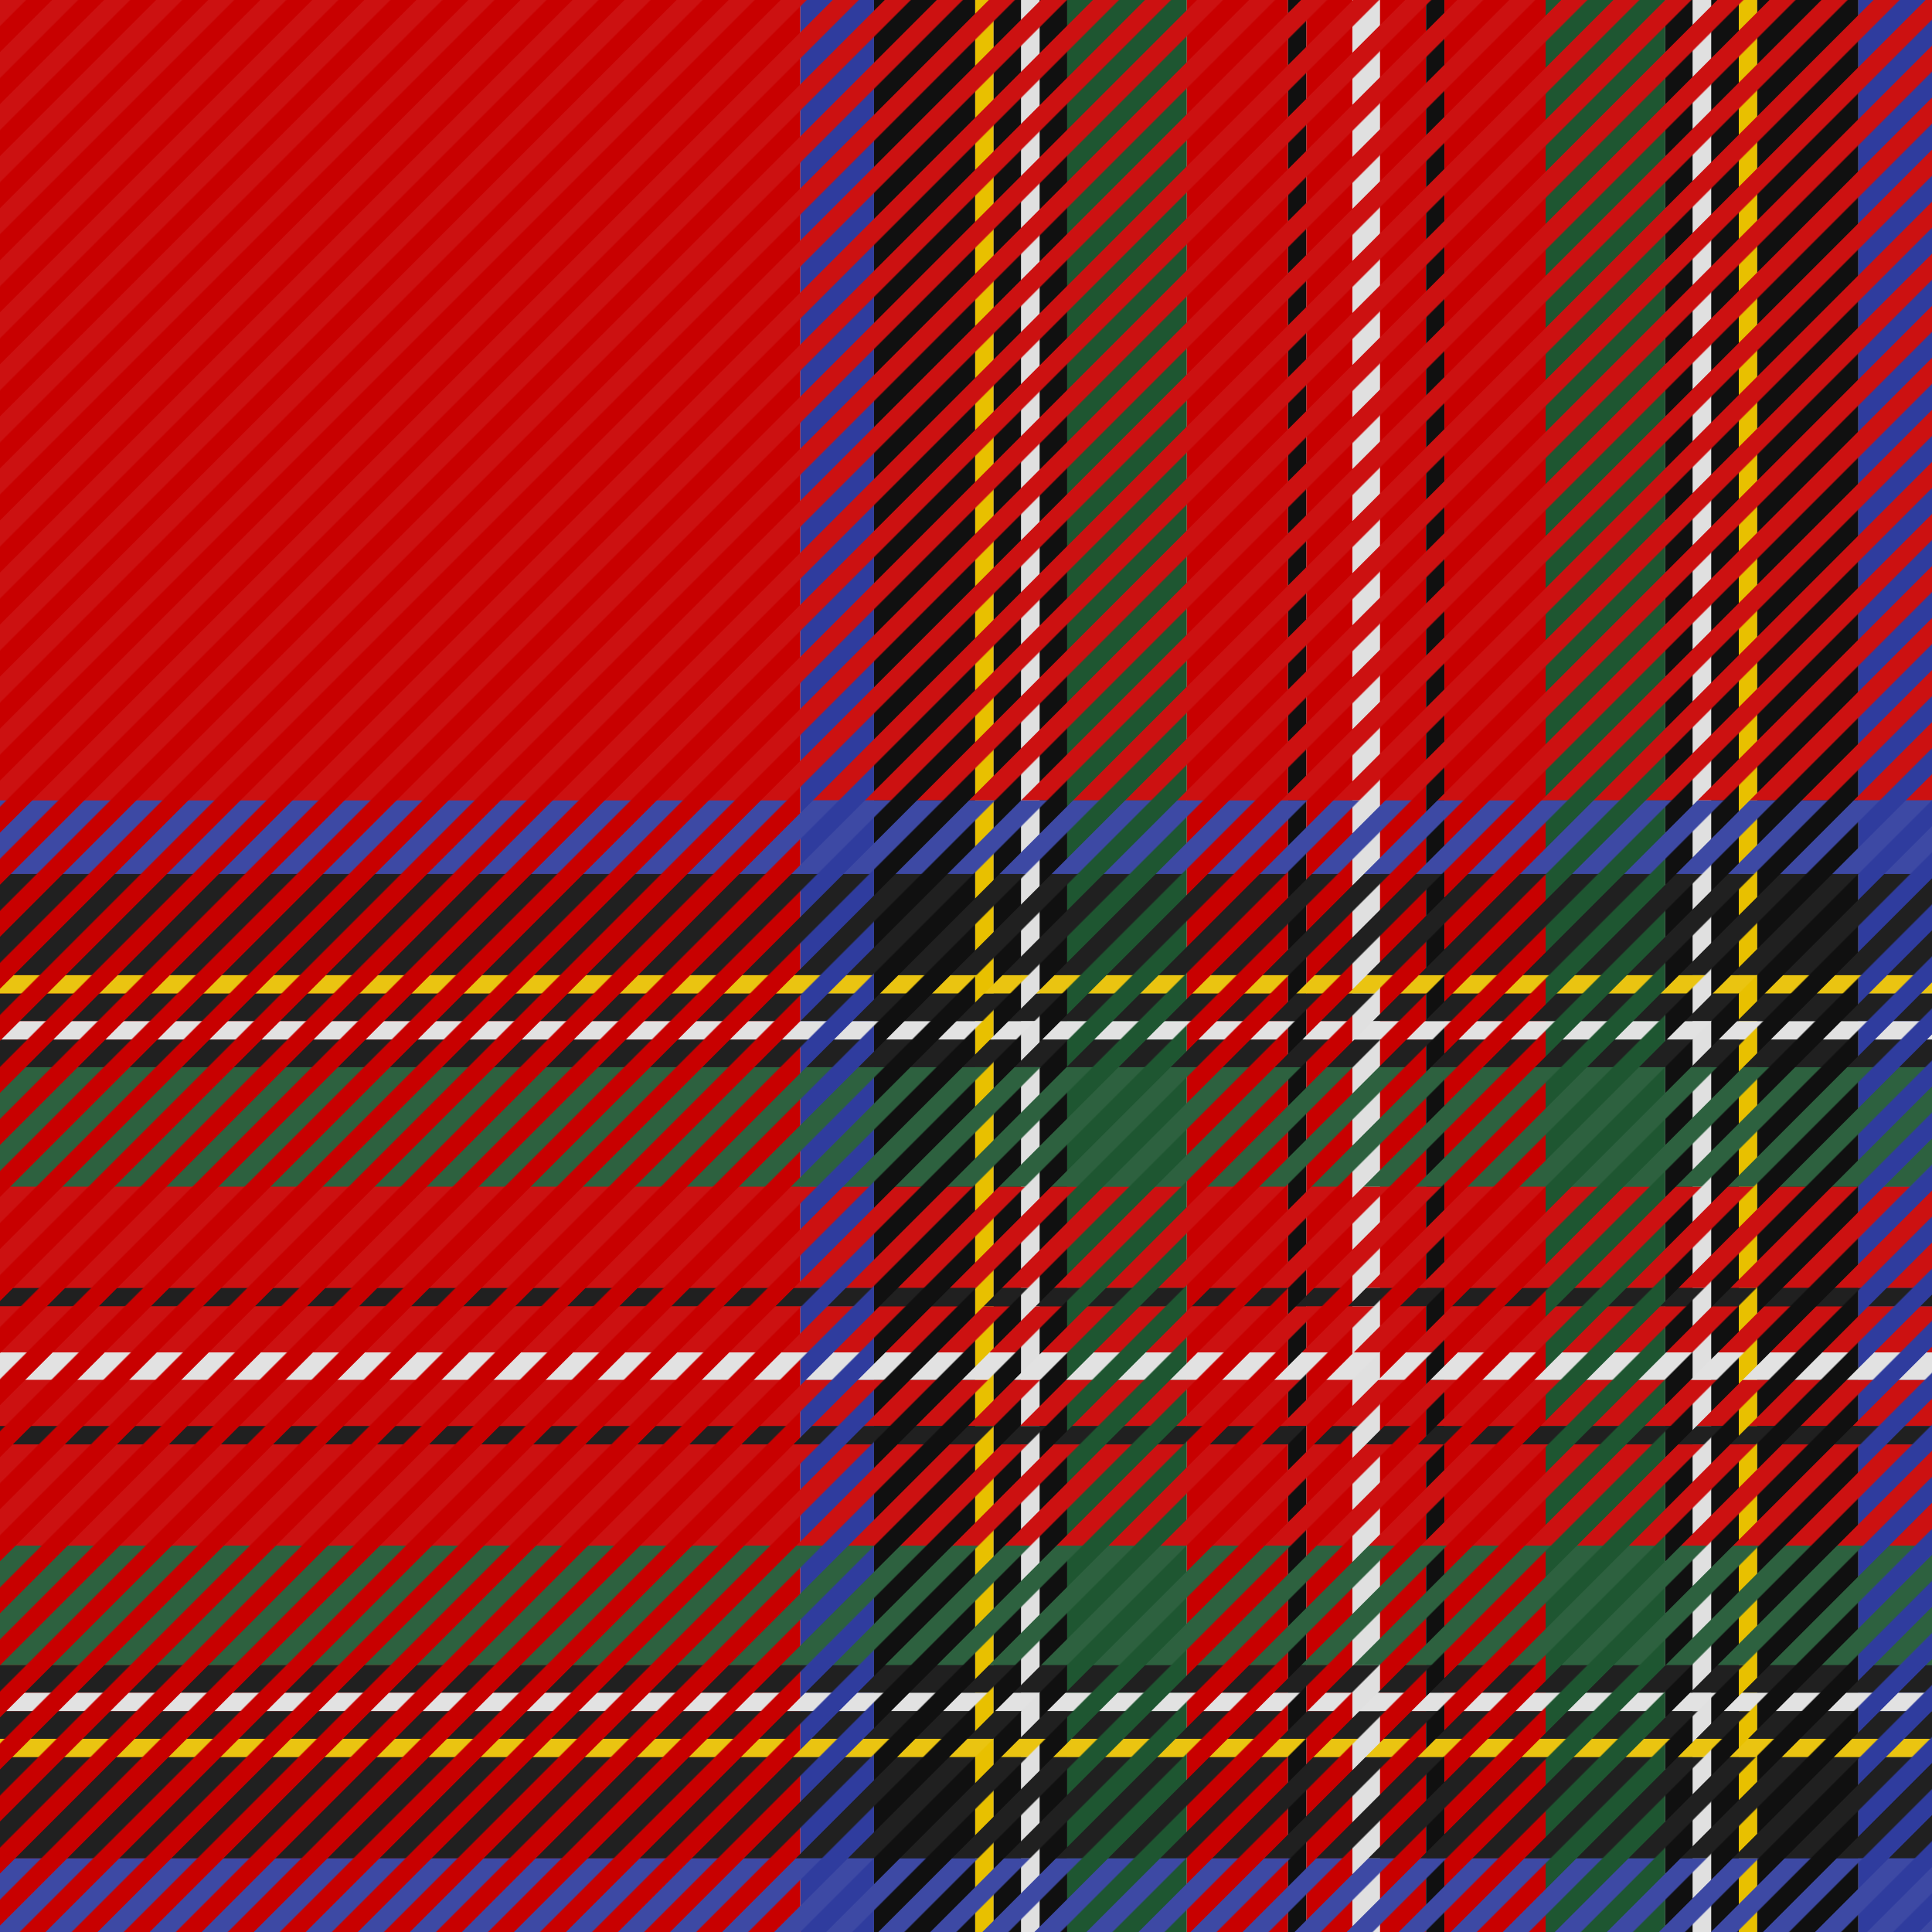
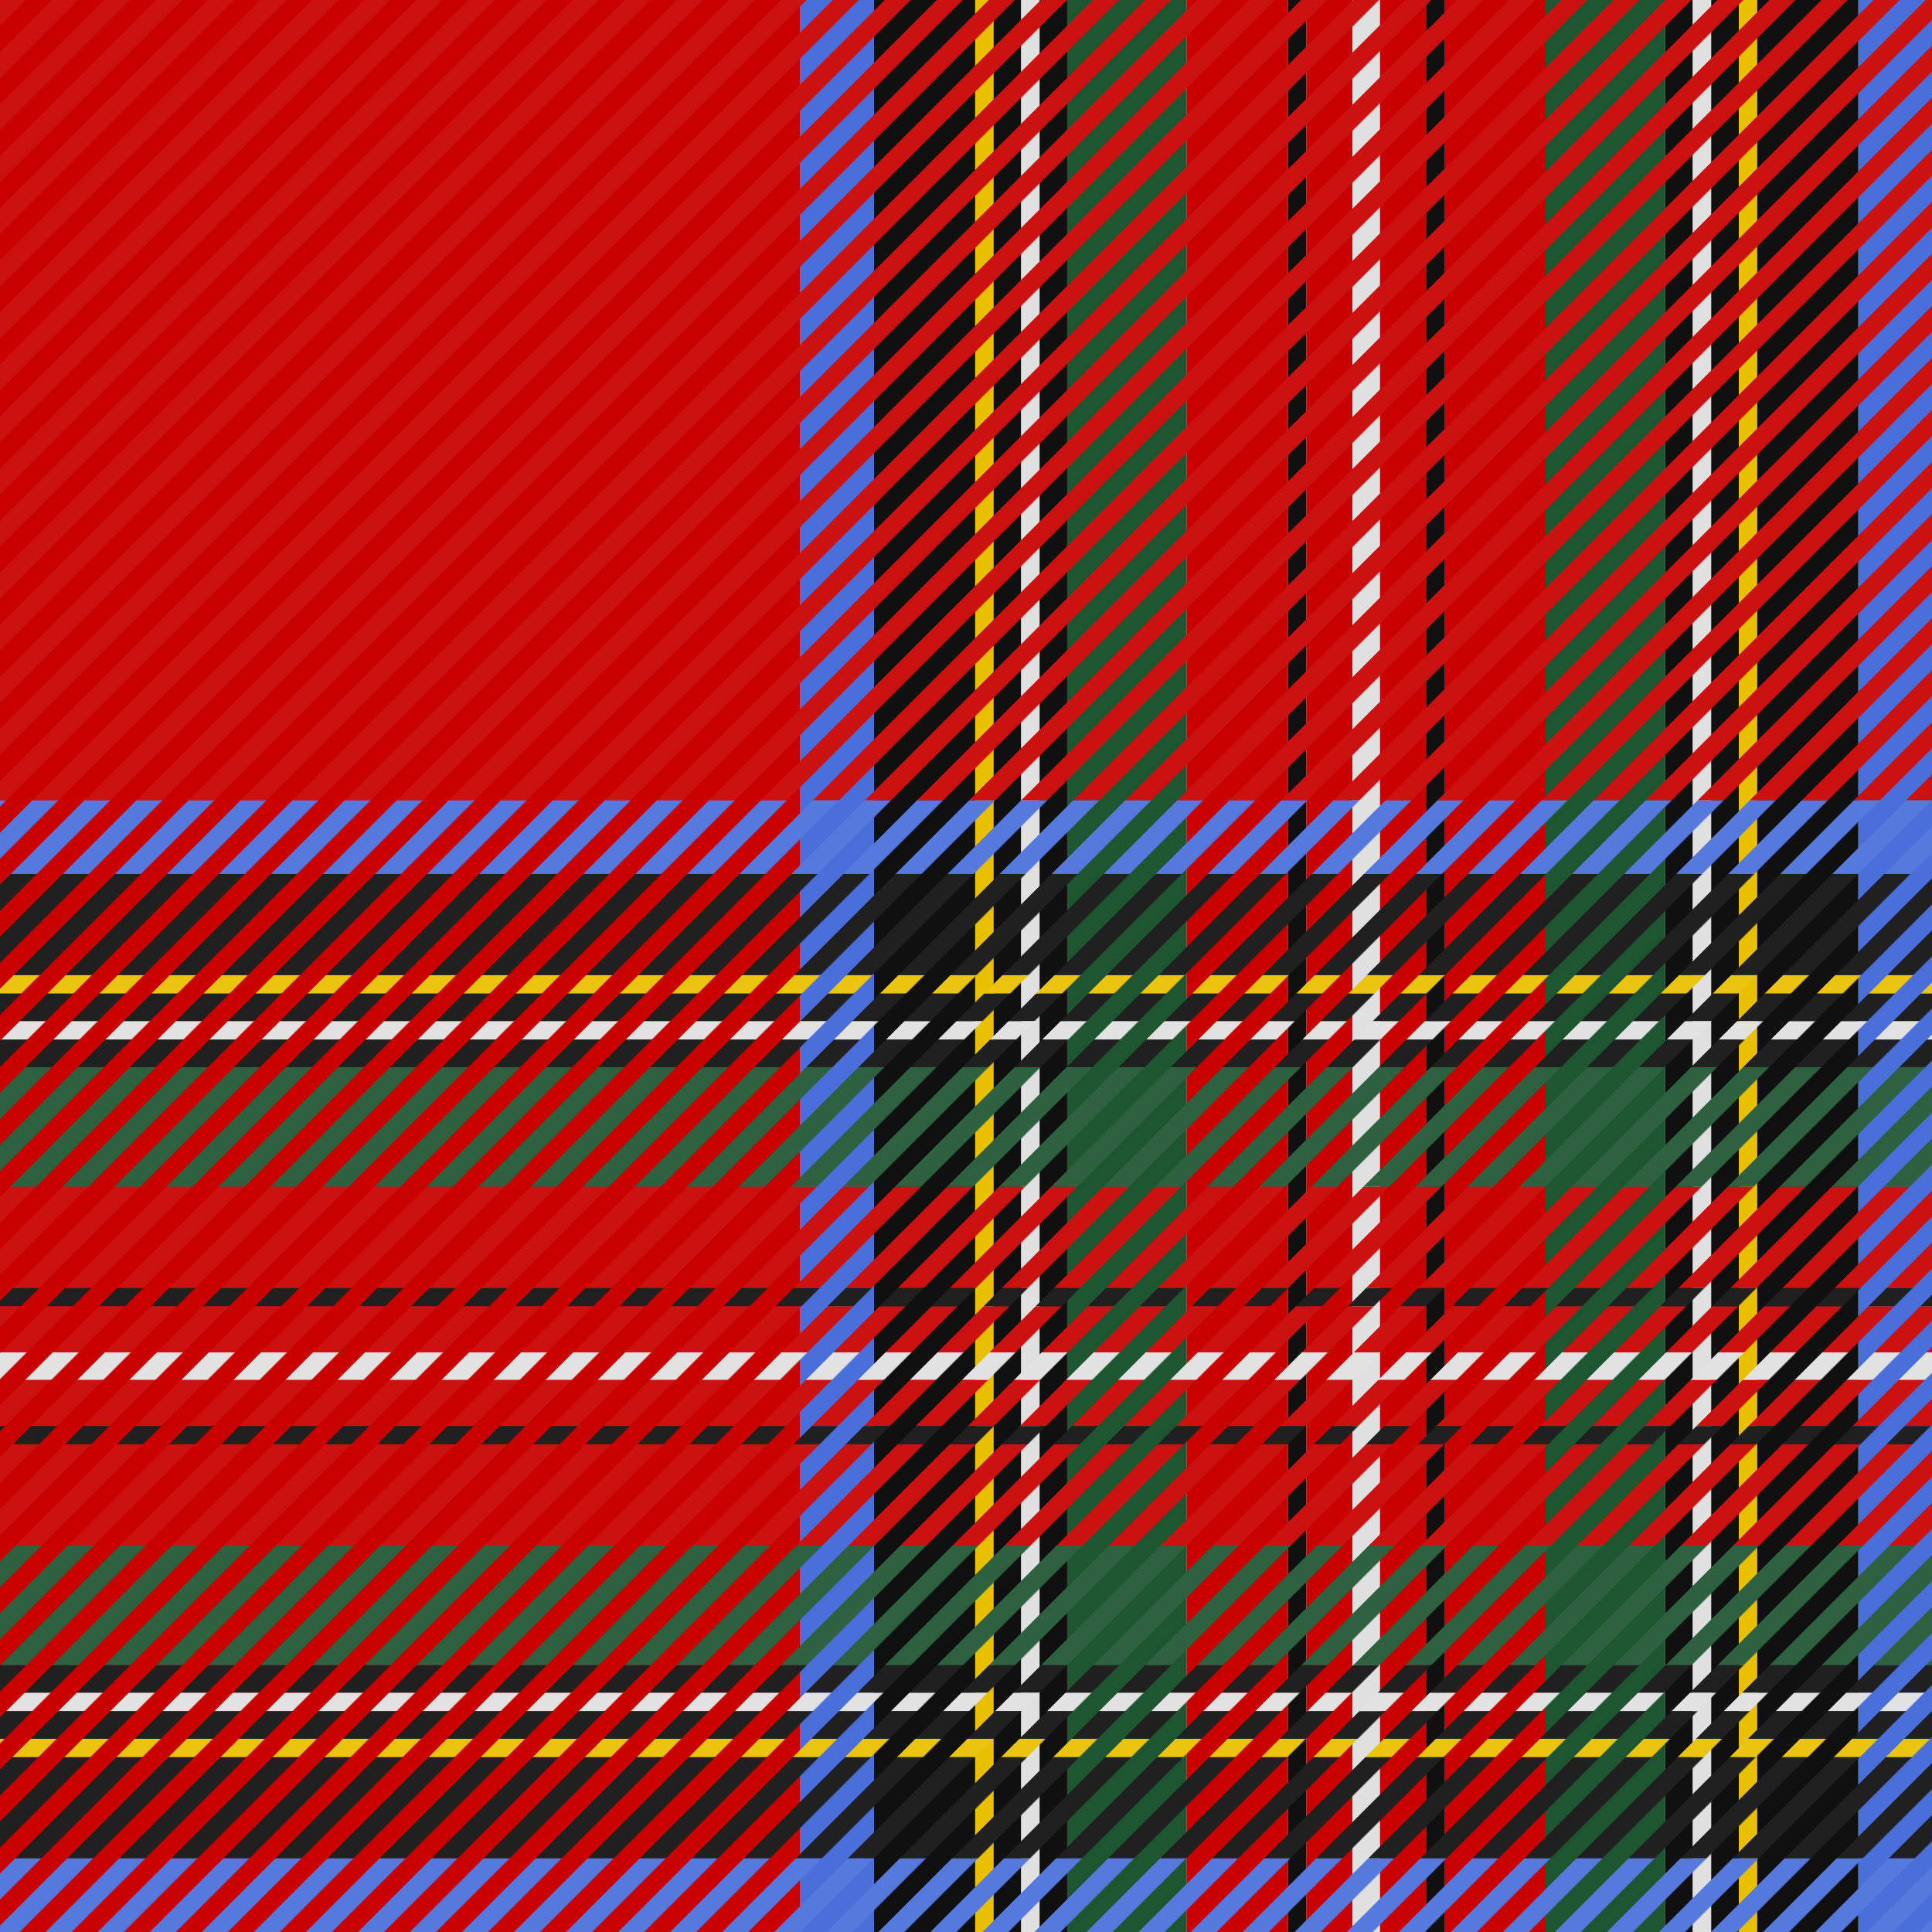
<svg xmlns="http://www.w3.org/2000/svg" width="210" height="210" viewBox="0 0 210 210">
  <defs>
    <pattern id="twill" width="4" height="4" patternUnits="userSpaceOnUse" patternTransform="rotate(45)">
      <rect width="2" height="4" fill="#fff" />
    </pattern>
    <mask id="weft">
      <rect width="210" height="210" fill="url(#twill)" />
    </mask>
  </defs>
  <g>
    <rect x="0" width="87" height="210" fill="#C80000" />
-     <rect x="87" width="8" height="210" fill="#2F3C9E" />
+     <rect x="87" width="8" height="210" fill="#4A6FDB" />
    <rect x="95" width="11" height="210" fill="#101010" />
    <rect x="106" width="2" height="210" fill="#E8C000" />
    <rect x="108" width="3" height="210" fill="#101010" />
    <rect x="111" width="2" height="210" fill="#E0E0E0" />
    <rect x="113" width="3" height="210" fill="#101010" />
    <rect x="116" width="13" height="210" fill="#1E5631" />
    <rect x="129" width="11" height="210" fill="#C80000" />
    <rect x="140" width="2" height="210" fill="#101010" />
    <rect x="142" width="5" height="210" fill="#C80000" />
    <rect x="147" width="3" height="210" fill="#E0E0E0" />
    <rect x="150" width="5" height="210" fill="#C80000" />
    <rect x="155" width="2" height="210" fill="#101010" />
    <rect x="157" width="11" height="210" fill="#C80000" />
    <rect x="168" width="13" height="210" fill="#1E5631" />
    <rect x="181" width="3" height="210" fill="#101010" />
    <rect x="184" width="2" height="210" fill="#E0E0E0" />
    <rect x="186" width="3" height="210" fill="#101010" />
    <rect x="189" width="2" height="210" fill="#E8C000" />
    <rect x="191" width="11" height="210" fill="#101010" />
-     <rect x="202" width="8" height="210" fill="#2F3C9E" />
+     <rect x="202" width="8" height="210" fill="#4A6FDB" />
  </g>
  <g mask="url(#weft)" opacity="1">
    <g style="filter:none">
      <rect y="0" height="87" width="210" fill="#C80000" />
-       <rect y="87" height="8" width="210" fill="#2F3C9E" />
+       <rect y="87" height="8" width="210" fill="#4A6FDB" />
      <rect y="95" height="11" width="210" fill="#101010" />
      <rect y="106" height="2" width="210" fill="#E8C000" />
      <rect y="108" height="3" width="210" fill="#101010" />
      <rect y="111" height="2" width="210" fill="#E0E0E0" />
      <rect y="113" height="3" width="210" fill="#101010" />
      <rect y="116" height="13" width="210" fill="#1E5631" />
      <rect y="129" height="11" width="210" fill="#C80000" />
      <rect y="140" height="2" width="210" fill="#101010" />
      <rect y="142" height="5" width="210" fill="#C80000" />
      <rect y="147" height="3" width="210" fill="#E0E0E0" />
      <rect y="150" height="5" width="210" fill="#C80000" />
      <rect y="155" height="2" width="210" fill="#101010" />
      <rect y="157" height="11" width="210" fill="#C80000" />
      <rect y="168" height="13" width="210" fill="#1E5631" />
      <rect y="181" height="3" width="210" fill="#101010" />
      <rect y="184" height="2" width="210" fill="#E0E0E0" />
      <rect y="186" height="3" width="210" fill="#101010" />
      <rect y="189" height="2" width="210" fill="#E8C000" />
      <rect y="191" height="11" width="210" fill="#101010" />
-       <rect y="202" height="8" width="210" fill="#2F3C9E" />
+       <rect y="202" height="8" width="210" fill="#4A6FDB" />
    </g>
  </g>
  <rect width="210" height="210" fill="url(#twill)" opacity=".07" />
</svg>
